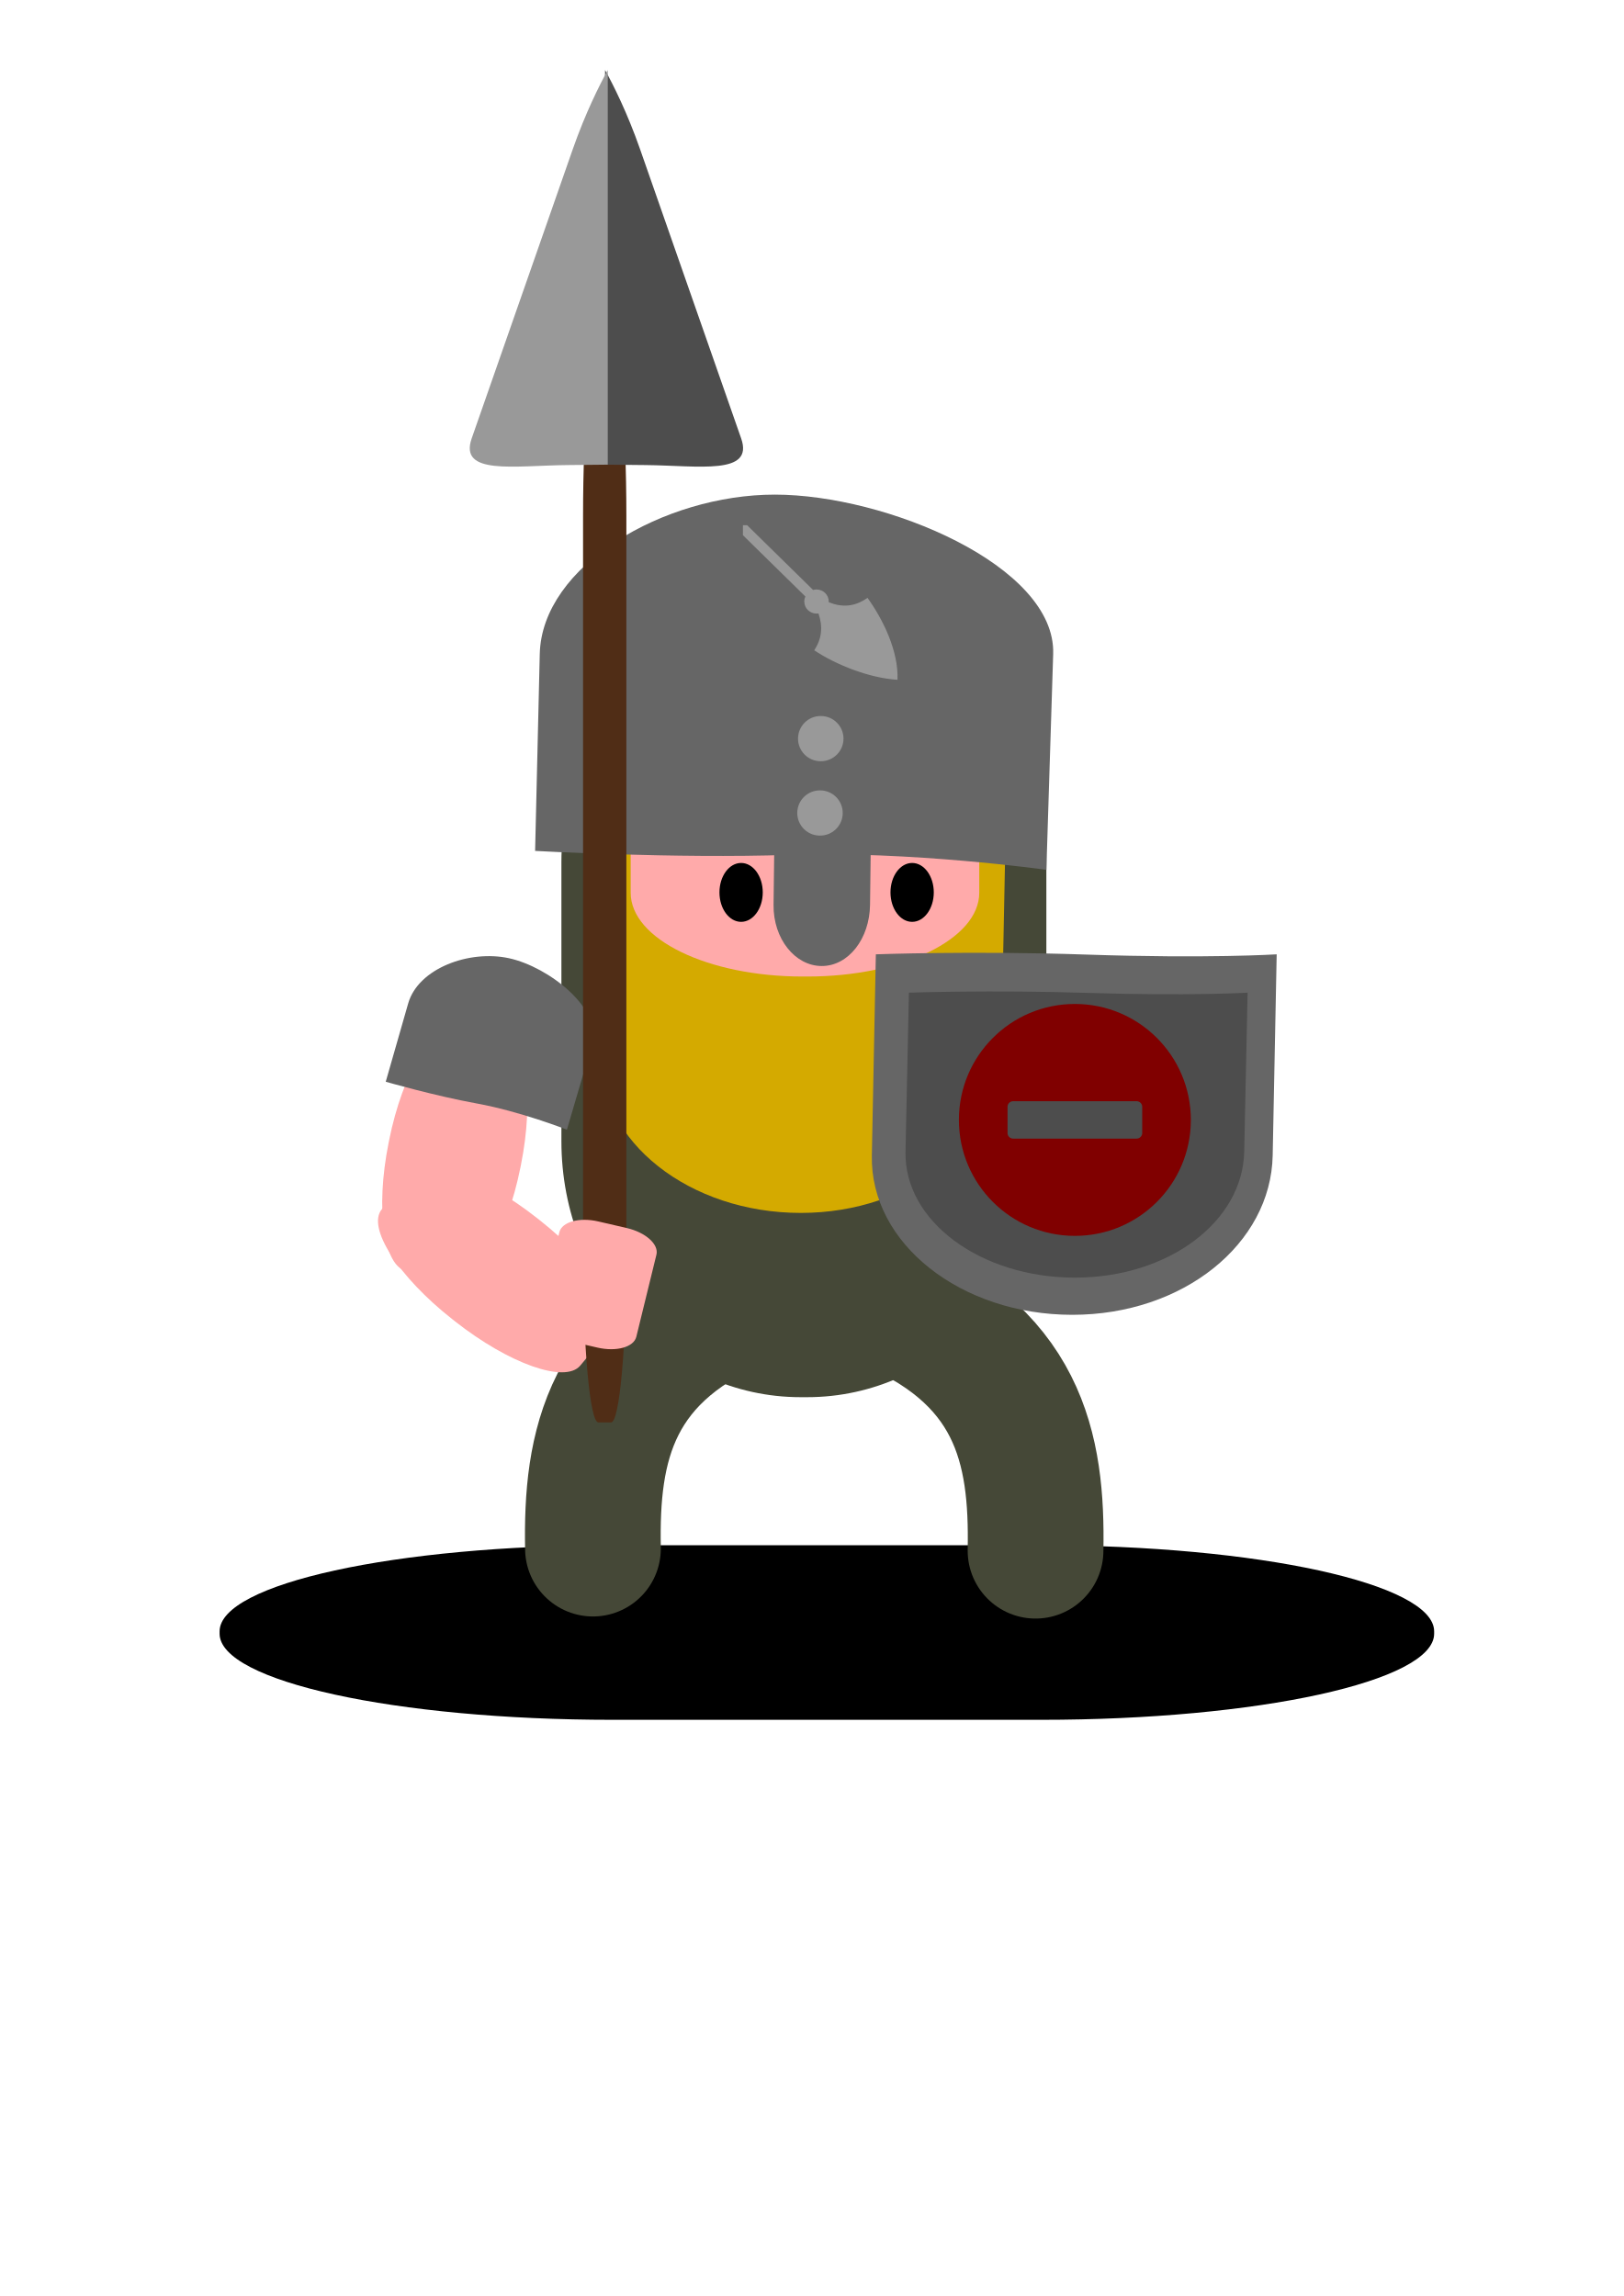
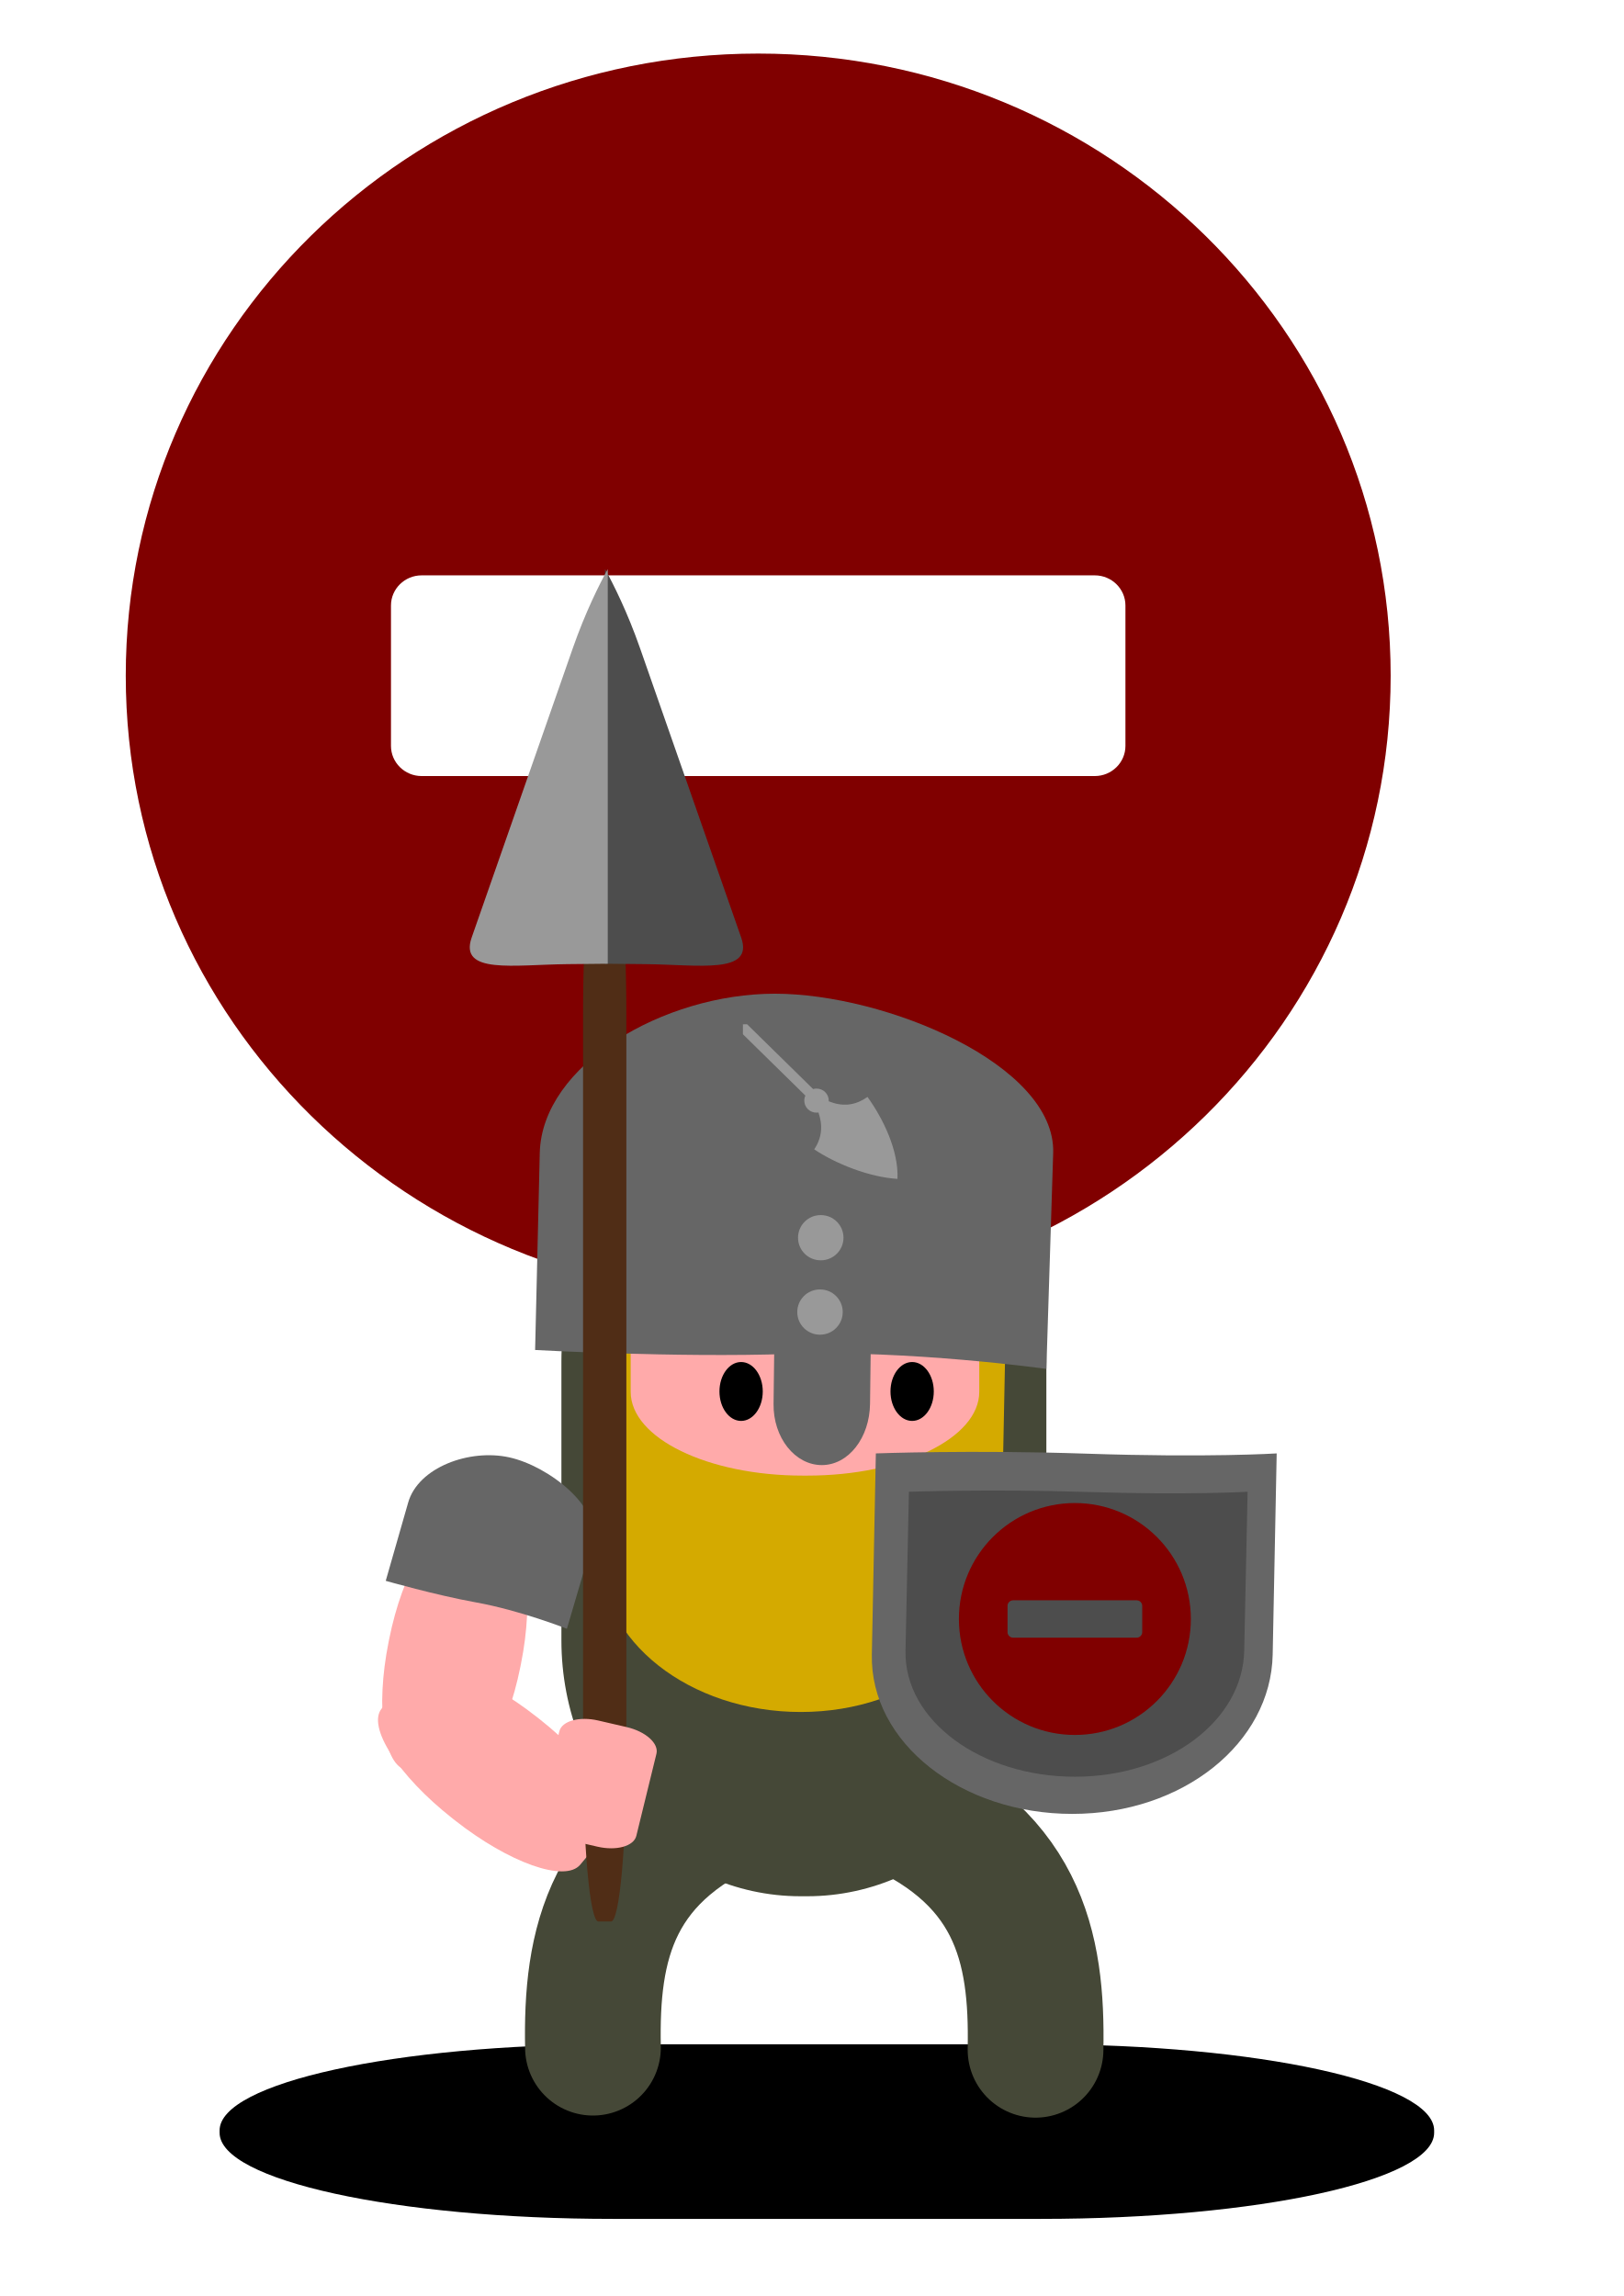
<svg xmlns="http://www.w3.org/2000/svg" width="210mm" height="297mm" viewBox="0 0 210 297" version="1.1" id="svg1" xml:space="preserve">
  <defs id="defs1" />
  <g id="layer1">
-     <rect style="fill:#ffaaaa;stroke-width:0.061" id="rect16" width="32.819" height="16.987" x="176.271" y="52.69" ry="5.499" rx="16.19" transform="matrix(0.8782068,0.4782811,-0.4996715,0.866215,0,0)" />
-     <path id="path17" style="fill:#666666;stroke-width:0.064" d="m 135.781,143.484 c 3.802,-4.245 8.97,-8.092 8.97,-8.092 l -8.181,-8.36 c -3.344,-3.417 -11.652,-0.377 -15.269,3.356 -3.616,3.732 -4.821,10.508 -1.454,13.902 l 7.515,7.574 c 0,0 4.868,-4.416 8.419,-8.38 z" />
-     <rect style="fill:#454837;stroke-width:0.207;stroke-dasharray:none" id="rect8" width="62.721" height="102.298" x="72.609" y="78.435" ry="33.115" rx="30.94" />
-     <path id="path11" style="fill:#d4aa00;stroke-width:0.164" d="m 105.382,110.298 c 15.737,0.534 24.625,-0.032 24.625,-0.032 l -0.518,26.02 c -0.227,11.417 -11.561,20.611 -25.921,20.611 -14.36,0 -26.149,-9.194 -25.921,-20.611 l 0.518,-26.02 c 0,0 12.524,-0.467 27.217,0.032 z" />
-     <rect style="fill:#ffaaaa;fill-opacity:1;stroke-width:0.061" id="rect18" width="32.139" height="17.342" x="-151.771" y="78.394" ry="5.614" rx="15.854" transform="matrix(0.1969335,-0.9804168,0.9824888,0.1863219,0,0)" />
-     <rect style="fill:#ffaaaa;fill-opacity:1;stroke-width:0.1" id="rect9" width="45.081" height="33.464" x="81.57" y="92.855" ry="10.833" rx="22.238" />
-     <rect style="fill:#000000;stroke-width:0.154" id="rect86" width="22.582" height="157.082" x="199.885" y="-185.484" ry="50.849" rx="11.14" transform="rotate(90)" />
-     <path style="fill:#454837;fill-opacity:1;stroke:#454837;stroke-width:17.553;stroke-linecap:round;stroke-linejoin:round;stroke-dasharray:none;stroke-opacity:1;paint-order:stroke fill markers" d="M 97.269,167.538 C 78.722,174.681 76.438,187.091 76.689,200.322" id="path117" />
-     <path id="path10" style="fill:#666666;stroke-width:0.164" d="m 102.025,110.581 c 15.737,-0.534 33.305,1.936 33.305,1.936 l 0.882,-27.925 c 0.36,-11.414 -21.641,-20.611 -36.001,-20.611 -14.36,0 -30.132,9.195 -30.401,20.611 L 69.208,110.069 c 0,0 18.124,1.011 32.817,0.512 z" />
-     <rect style="fill:#000000;stroke-width:0.086" id="rect10" width="5.6" height="7.618" x="93.05" y="111.628" ry="3.809" />
-     <rect style="fill:#000000;stroke-width:0.086" id="rect11" width="5.6" height="7.618" x="115.17" y="111.628" ry="3.809" />
-     <path id="path12" style="fill:#666666;stroke-width:0.05" d="m 106.723,107.057 c 3.788,0.205 5.927,-0.012 5.927,-0.012 l -0.125,9.996 c -0.055,4.386 -2.783,7.918 -6.239,7.918 -3.456,0 -6.294,-3.532 -6.239,-7.918 l 0.125,-9.996 c 0,0 3.014,-0.179 6.551,0.012 z" />
-     <path id="path18" style="fill:#666666;stroke-width:0.064" d="m 61.592,142.727 c 5.694,1.03 11.728,3.405 11.728,3.405 l 3.263,-11.092 c 1.334,-4.534 -5.578,-9.948 -10.723,-11.082 -5.145,-1.135 -11.766,1.295 -13.067,5.836 l -2.904,10.135 c 0,0 6.387,1.836 11.703,2.798 z" />
-     <rect style="fill:#999999;stroke-width:0.078" id="rect84" width="5.88" height="5.849" x="103.113" y="102.24" ry="2.925" />
-     <rect style="fill:#999999;stroke-width:0.078" id="rect85" width="5.88" height="5.849" x="103.212" y="92.621" ry="2.925" />
-     <path style="fill:#8b8b8b;fill-opacity:1;stroke-width:73.137;stroke-dasharray:none;paint-order:stroke fill markers" d="m -5.083,112.235 c 0,33.378 0,35.591 0,35.591" id="path87" />
-     <path style="fill:#454837;fill-opacity:1;stroke:#454837;stroke-width:17.553;stroke-linecap:round;stroke-linejoin:round;stroke-dasharray:none;stroke-opacity:1;paint-order:stroke fill markers" d="m 113.35,167.81 c 18.547,7.143 20.831,19.553 20.58,32.784" id="path116" />
-     <path id="path9" style="fill:#666666;stroke-width:0.164" d="m 140.494,123.479 c 15.737,0.534 24.625,-0.032 24.625,-0.032 l -0.518,26.02 c -0.227,11.417 -11.561,20.611 -25.921,20.611 -14.36,0 -26.149,-9.194 -25.921,-20.611 l 0.518,-26.02 c 0,0 12.524,-0.467 27.217,0.032 z" />
-     <path id="path79" style="fill:#4d4d4d;stroke-width:0.134" d="m 140.55,128.433 c 13.297,0.422 20.808,-0.025 20.808,-0.025 l -0.438,20.569 c -0.192,9.025 -9.769,16.293 -21.903,16.293 -12.134,0 -22.095,-7.268 -21.903,-16.293 l 0.438,-20.569 c 0,0 10.583,-0.369 22.998,0.025 z" />
-     <rect style="fill:#ffaaaa;fill-opacity:1;stroke-width:0.061" id="rect117" width="32.672" height="17.065" x="-170.844" y="-97.915" ry="5.524" rx="16.117" transform="matrix(-0.7856469,-0.6186751,0.6405227,-0.7679392,0,0)" />
-     <g id="g122" transform="matrix(0.7419642,0,0,0.7209359,-135.7137,-20.32561)">
+     <path d="m 98.062,6.93 c -45.186,0 -81.797,36.019 -81.797,80.476 0,44.456 36.611,80.476 81.797,80.476 45.186,0 81.797,-36.019 81.797,-80.476 0,-44.456 -36.611,-80.476 -81.797,-80.476 z M 54.525,100.386 c -2.177,0 -3.958,-1.752 -3.958,-3.894 V 78.32 c 0,-2.142 1.781,-3.894 3.958,-3.894 H 141.599 c 2.177,0 3.958,1.752 3.958,3.894 v 18.172 c 0,2.142 -1.781,3.894 -3.958,3.894 z" id="path1-7-4" style="fill:#800000;stroke-width:0.327" />
+     <rect style="fill:#ffaaaa;stroke-width:0.061" id="rect16" width="32.819" height="16.987" x="208.539" y="109.403" ry="5.499" rx="16.19" transform="matrix(0.8782068,0.4782811,-0.4996715,0.866215,0,0)" />
+     <path id="path17" style="fill:#666666;stroke-width:0.064" d="m 135.781,208.043 c 3.802,-4.245 8.97,-8.092 8.97,-8.092 l -8.181,-8.36 c -3.344,-3.417 -11.652,-0.377 -15.269,3.356 -3.616,3.732 -4.821,10.508 -1.454,13.902 l 7.515,7.574 c 0,0 4.868,-4.416 8.419,-8.38 z" />
+     <rect style="fill:#454837;stroke-width:0.207;stroke-dasharray:none" id="rect8" width="62.721" height="102.298" x="72.609" y="142.993" ry="33.115" rx="30.94" />
+     <path id="path11" style="fill:#d4aa00;stroke-width:0.164" d="m 105.382,174.856 c 15.737,0.534 24.625,-0.032 24.625,-0.032 l -0.518,26.02 c -0.227,11.417 -11.561,20.611 -25.921,20.611 -14.36,0 -26.149,-9.194 -25.921,-20.611 l 0.518,-26.02 c 0,0 12.524,-0.467 27.217,0.032 z" />
+     <rect style="fill:#ffaaaa;fill-opacity:1;stroke-width:0.061" id="rect18" width="32.139" height="17.342" x="-215.202" y="91.109" ry="5.614" rx="15.854" transform="matrix(0.1969335,-0.9804168,0.9824888,0.1863219,0,0)" />
+     <rect style="fill:#ffaaaa;fill-opacity:1;stroke-width:0.1" id="rect9" width="45.081" height="33.464" x="81.57" y="157.413" ry="10.833" rx="22.238" />
+     <rect style="fill:#000000;stroke-width:0.154" id="rect86" width="22.582" height="157.082" x="264.443" y="-185.484" ry="50.849" rx="11.14" transform="rotate(90)" />
+     <path style="fill:#454837;fill-opacity:1;stroke:#454837;stroke-width:17.553;stroke-linecap:round;stroke-linejoin:round;stroke-dasharray:none;stroke-opacity:1;paint-order:stroke fill markers" d="m 97.269,232.096 c -18.547,7.143 -20.831,19.553 -20.58,32.784" id="path117" />
+     <path id="path10" style="fill:#666666;stroke-width:0.164" d="m 102.025,175.14 c 15.737,-0.534 33.305,1.936 33.305,1.936 l 0.882,-27.925 c 0.36,-11.414 -21.641,-20.611 -36.001,-20.611 -14.36,0 -30.132,9.195 -30.401,20.611 l -0.602,25.476 c 0,0 18.124,1.011 32.817,0.512 z" />
+     <rect style="fill:#000000;stroke-width:0.086" id="rect10" width="5.6" height="7.618" x="93.05" y="176.185" ry="3.809" />
+     <rect style="fill:#000000;stroke-width:0.086" id="rect11" width="5.6" height="7.618" x="115.17" y="176.185" ry="3.809" />
+     <path id="path12" style="fill:#666666;stroke-width:0.05" d="m 106.723,171.615 c 3.788,0.205 5.927,-0.012 5.927,-0.012 l -0.125,9.996 c -0.055,4.386 -2.783,7.918 -6.239,7.918 -3.456,0 -6.294,-3.532 -6.239,-7.918 l 0.125,-9.996 c 0,0 3.014,-0.179 6.551,0.012 z" />
+     <path id="path18" style="fill:#666666;stroke-width:0.064" d="m 61.592,207.285 c 5.694,1.03 11.728,3.405 11.728,3.405 L 76.583,199.599 c 1.334,-4.534 -5.578,-9.948 -10.723,-11.082 -5.145,-1.135 -11.766,1.295 -13.067,5.836 l -2.904,10.135 c 0,0 6.387,1.836 11.703,2.798 z" />
+     <rect style="fill:#999999;stroke-width:0.078" id="rect84" width="5.88" height="5.849" x="103.113" y="166.798" ry="2.925" />
+     <rect style="fill:#999999;stroke-width:0.078" id="rect85" width="5.88" height="5.849" x="103.212" y="157.179" ry="2.925" />
+     <path style="fill:#8b8b8b;fill-opacity:1;stroke-width:73.137;stroke-dasharray:none;paint-order:stroke fill markers" d="m -5.083,176.793 c 0,33.378 0,35.591 0,35.591" id="path87" />
+     <path style="fill:#454837;fill-opacity:1;stroke:#454837;stroke-width:17.553;stroke-linecap:round;stroke-linejoin:round;stroke-dasharray:none;stroke-opacity:1;paint-order:stroke fill markers" d="m 113.35,232.369 c 18.547,7.143 20.831,19.553 20.58,32.784" id="path116" />
+     <path id="path9" style="fill:#666666;stroke-width:0.164" d="m 140.494,188.038 c 15.737,0.534 24.625,-0.032 24.625,-0.032 l -0.518,26.02 c -0.227,11.417 -11.561,20.611 -25.921,20.611 -14.36,0 -26.149,-9.194 -25.921,-20.611 l 0.518,-26.02 c 0,0 12.524,-0.467 27.217,0.032 z" />
+     <path id="path79" style="fill:#4d4d4d;stroke-width:0.134" d="m 140.55,192.992 c 13.297,0.422 20.808,-0.025 20.808,-0.025 l -0.438,20.569 c -0.192,9.025 -9.769,16.293 -21.903,16.293 -12.134,0 -22.095,-7.268 -21.903,-16.293 l 0.438,-20.569 c 0,0 10.583,-0.369 22.998,0.025 z" />
+     <rect style="fill:#ffaaaa;fill-opacity:1;stroke-width:0.061" id="rect117" width="32.672" height="17.065" x="-212.212" y="-148.655" ry="5.524" rx="16.117" transform="matrix(-0.7856469,-0.6186751,0.6405227,-0.7679392,0,0)" />
+     <g id="g122" transform="matrix(0.7419642,0,0,0.7209359,-135.7137,44.23275)">
      <rect style="fill:#502d16;stroke-width:0.163" id="rect118" width="7.548" height="192.842" x="284.546" y="90.572" ry="30.188" rx="2.666" />
      <g id="g120" style="display:inline;fill:#4d4d4d" transform="translate(-1.320839,0.9434562)">
        <path id="path119" d="m 289.704,110.62 7.066,0.075 c 9.303,0.099 18.912,1.862 16.66,-4.77 L 295.816,54.053 c -2.237,-6.589 -4.69,-11.582 -6.112,-14.237 z" style="fill:#4d4d4d;stroke-width:0.265" />
      </g>
      <g id="g121" style="display:inline;fill:#999999" transform="matrix(-1,0,0,1,578.5583,0.943457)">
        <path id="path120" d="m 289.704,110.62 7.066,0.075 c 9.303,0.099 18.912,1.862 16.66,-4.77 L 295.816,54.053 c -2.237,-6.589 -4.69,-11.582 -6.112,-14.237 z" style="fill:#999999;stroke-width:0.265" />
      </g>
    </g>
-     <rect style="fill:#ffaaaa;stroke-width:0.061;stroke-dasharray:none" id="rect20" width="12.888" height="15.924" x="108.189" y="136.521" ry="2.493" rx="4.552" transform="matrix(0.9742981,0.2252627,-0.2378608,0.9712992,0,0)" />
-     <path d="m 112.195,77.333 c -1.659,1.171 -3.272,1.264 -5.012,0.568 0.002,-0.03 0.003,-0.059 0.003,-0.089 0,-0.86 -0.708,-1.558 -1.582,-1.558 -0.153,0 -0.301,0.022 -0.442,0.062 l -8.536,-8.381 -0.542,0.005 0.002,1.291 8.079,7.932 c -0.092,0.198 -0.144,0.418 -0.144,0.649 0,0.86 0.708,1.557 1.582,1.557 0.086,0 0.17,-0.007 0.252,-0.02 0.588,1.692 0.446,3.287 -0.551,4.766 2.8,1.875 7.144,3.604 10.77,3.819 0.158,-3.667 -1.85,-7.787 -3.88,-10.602 z" id="path1" style="stroke-width:0.022;fill:#999999" />
-     <path d="m 139.018,129.867 c -8.286,0 -15,6.714 -15,15 0,8.286 6.714,15 15,15 8.286,0 15,-6.714 15,-15 0,-8.286 -6.714,-15 -15,-15 z m -7.984,17.419 c -0.399,0 -0.726,-0.327 -0.726,-0.726 v -3.387 c 0,-0.399 0.327,-0.726 0.726,-0.726 h 15.968 c 0.399,0 0.726,0.327 0.726,0.726 v 3.387 c 0,0.399 -0.327,0.726 -0.726,0.726 z" id="path1-7" style="stroke-width:0.06;fill:#800000" />
+     <rect style="fill:#ffaaaa;stroke-width:0.061;stroke-dasharray:none" id="rect20" width="12.888" height="15.924" x="123.547" y="199.426" ry="2.493" rx="4.552" transform="matrix(0.9742981,0.2252627,-0.2378608,0.9712992,0,0)" />
+     <path d="m 112.195,141.892 c -1.659,1.172 -3.272,1.264 -5.012,0.568 0.002,-0.029 0.003,-0.059 0.003,-0.089 0,-0.86 -0.708,-1.558 -1.582,-1.558 -0.153,0 -0.301,0.022 -0.442,0.062 l -8.536,-8.381 -0.542,0.005 0.002,1.291 8.079,7.932 c -0.092,0.198 -0.144,0.418 -0.144,0.649 0,0.86 0.708,1.558 1.582,1.558 0.086,0 0.17,-0.007 0.252,-0.02 0.588,1.692 0.446,3.287 -0.551,4.766 2.8,1.875 7.144,3.604 10.77,3.819 0.158,-3.667 -1.85,-7.787 -3.88,-10.602 z" id="path1" style="fill:#999999;stroke-width:0.022" />
+     <path d="m 139.018,194.426 c -8.286,0 -15,6.714 -15,15 0,8.286 6.714,15 15,15 8.286,0 15,-6.714 15,-15 0,-8.286 -6.714,-15 -15,-15 z m -7.984,17.419 c -0.399,0 -0.726,-0.327 -0.726,-0.726 v -3.387 c 0,-0.399 0.327,-0.726 0.726,-0.726 h 15.968 c 0.399,0 0.726,0.327 0.726,0.726 v 3.387 c 0,0.399 -0.327,0.726 -0.726,0.726 z" id="path1-7" style="fill:#800000;stroke-width:0.06" />
  </g>
</svg>
